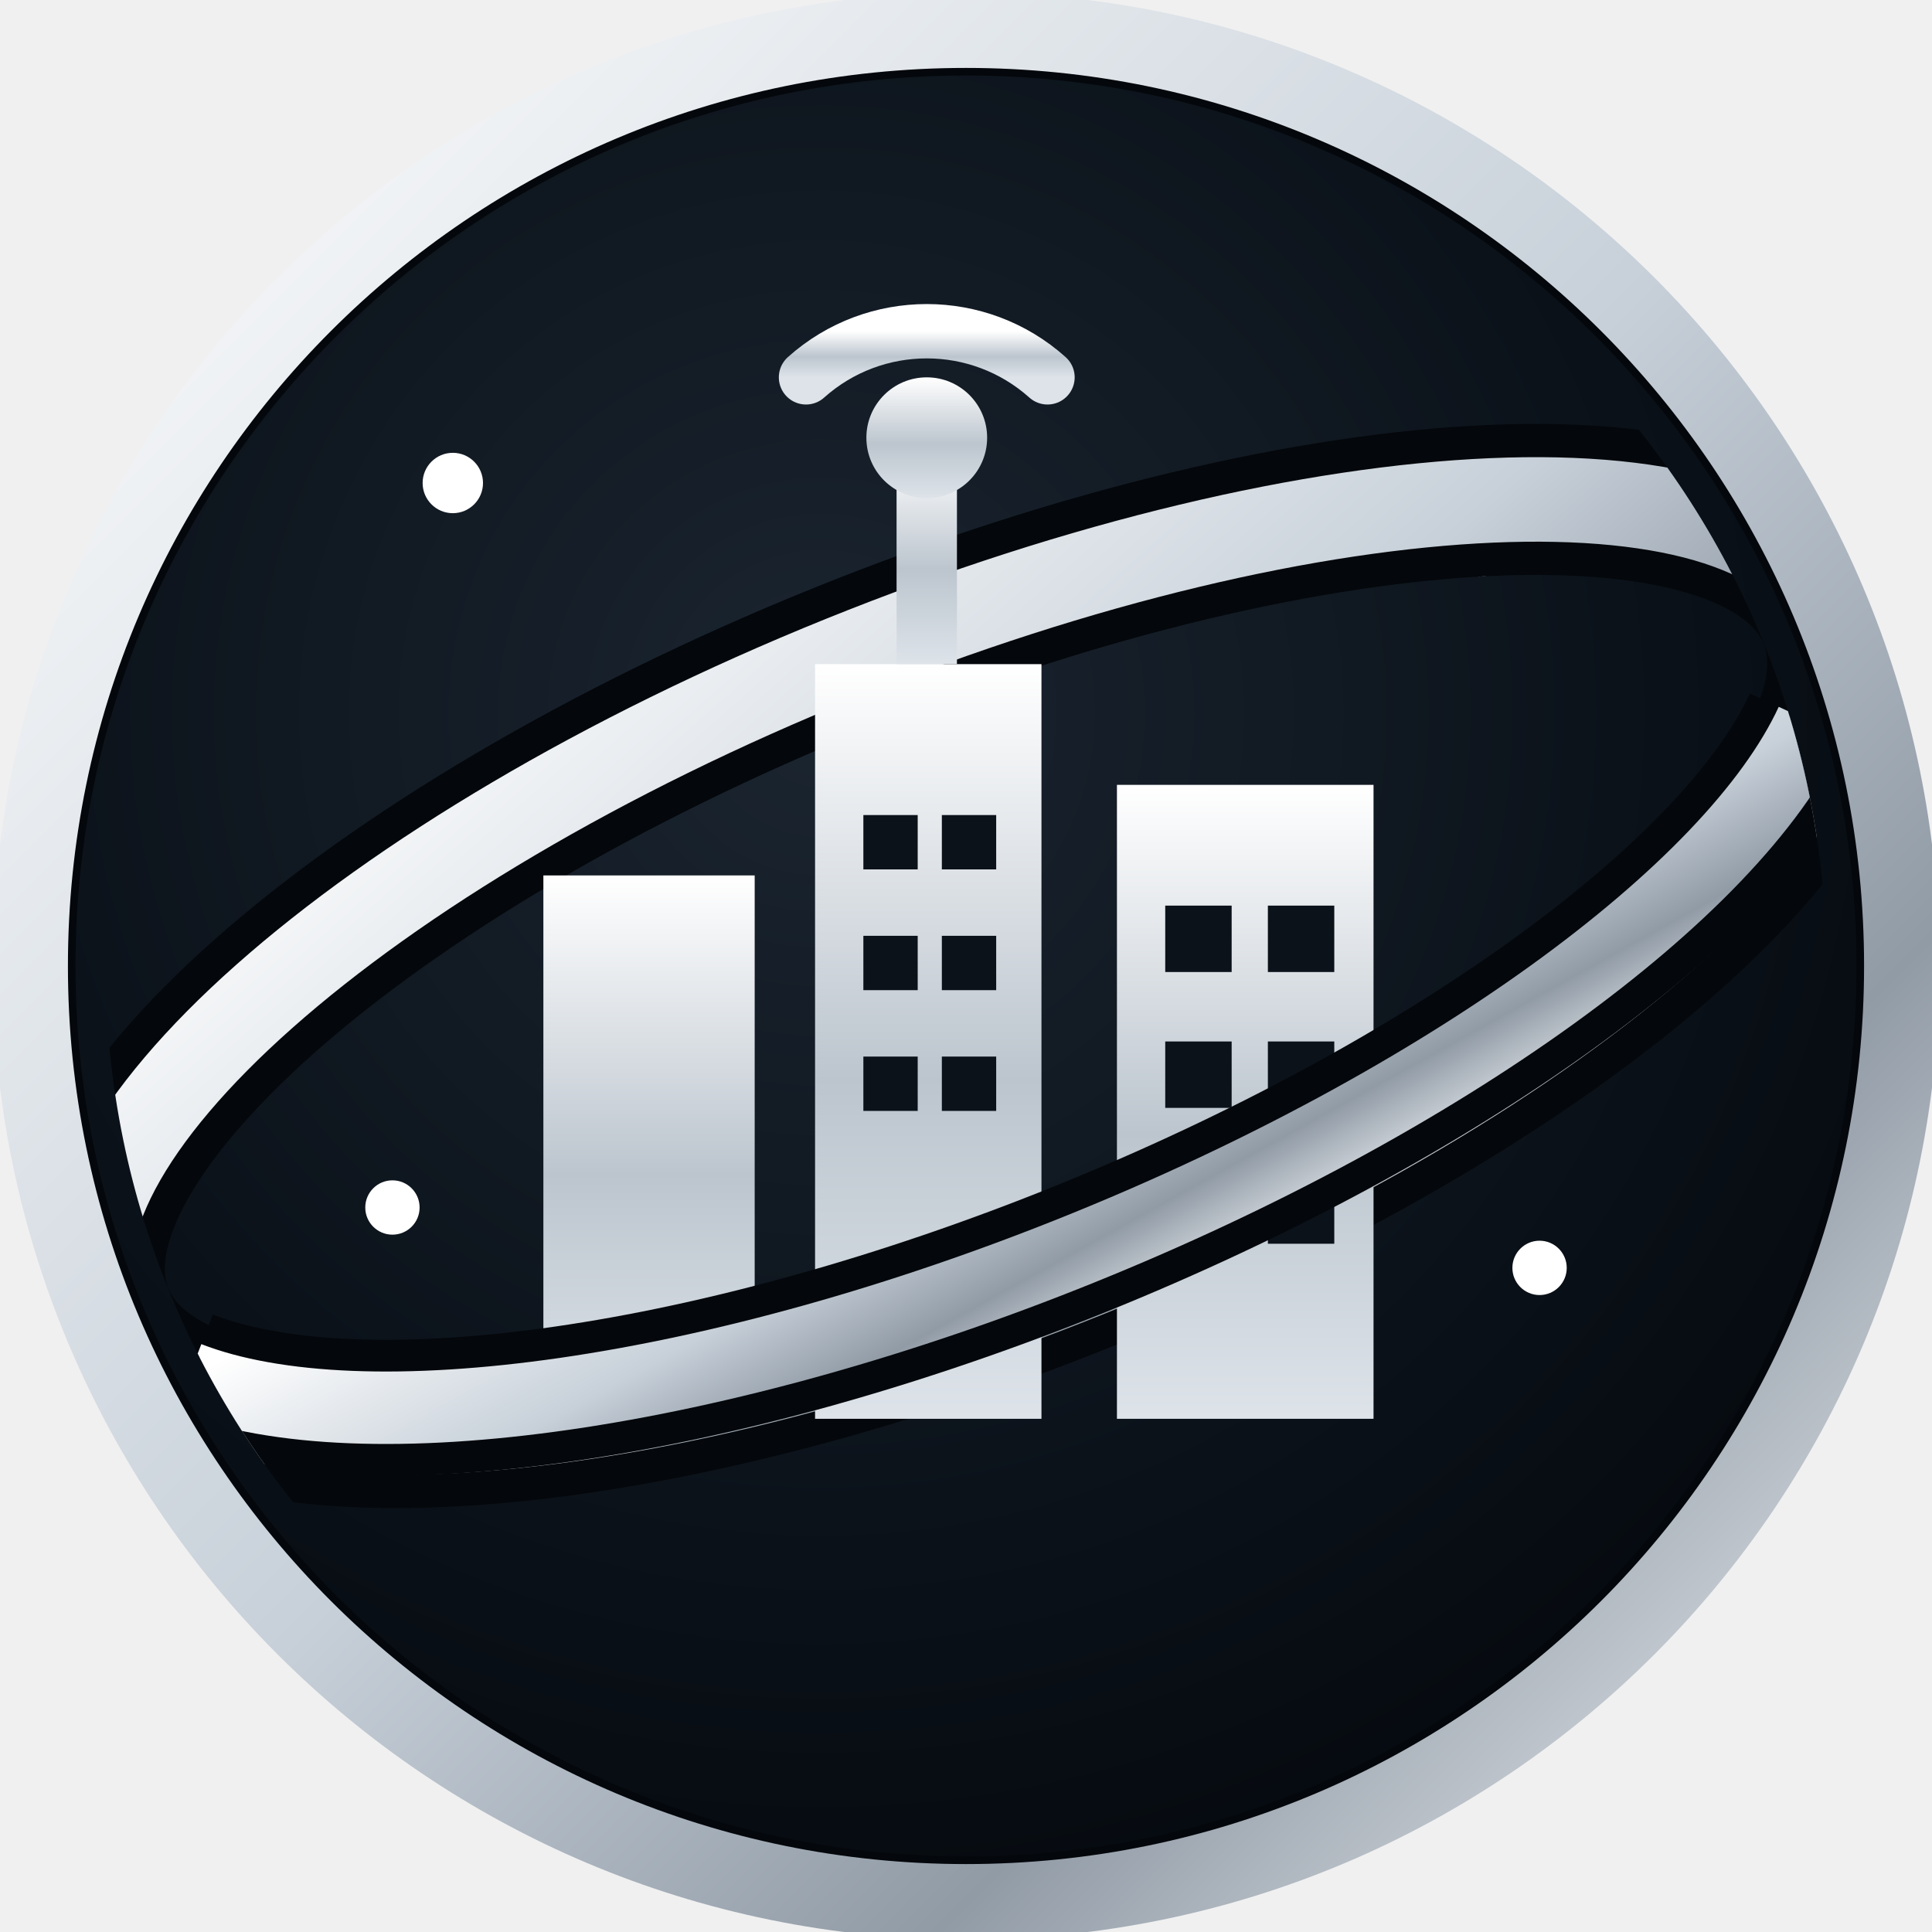
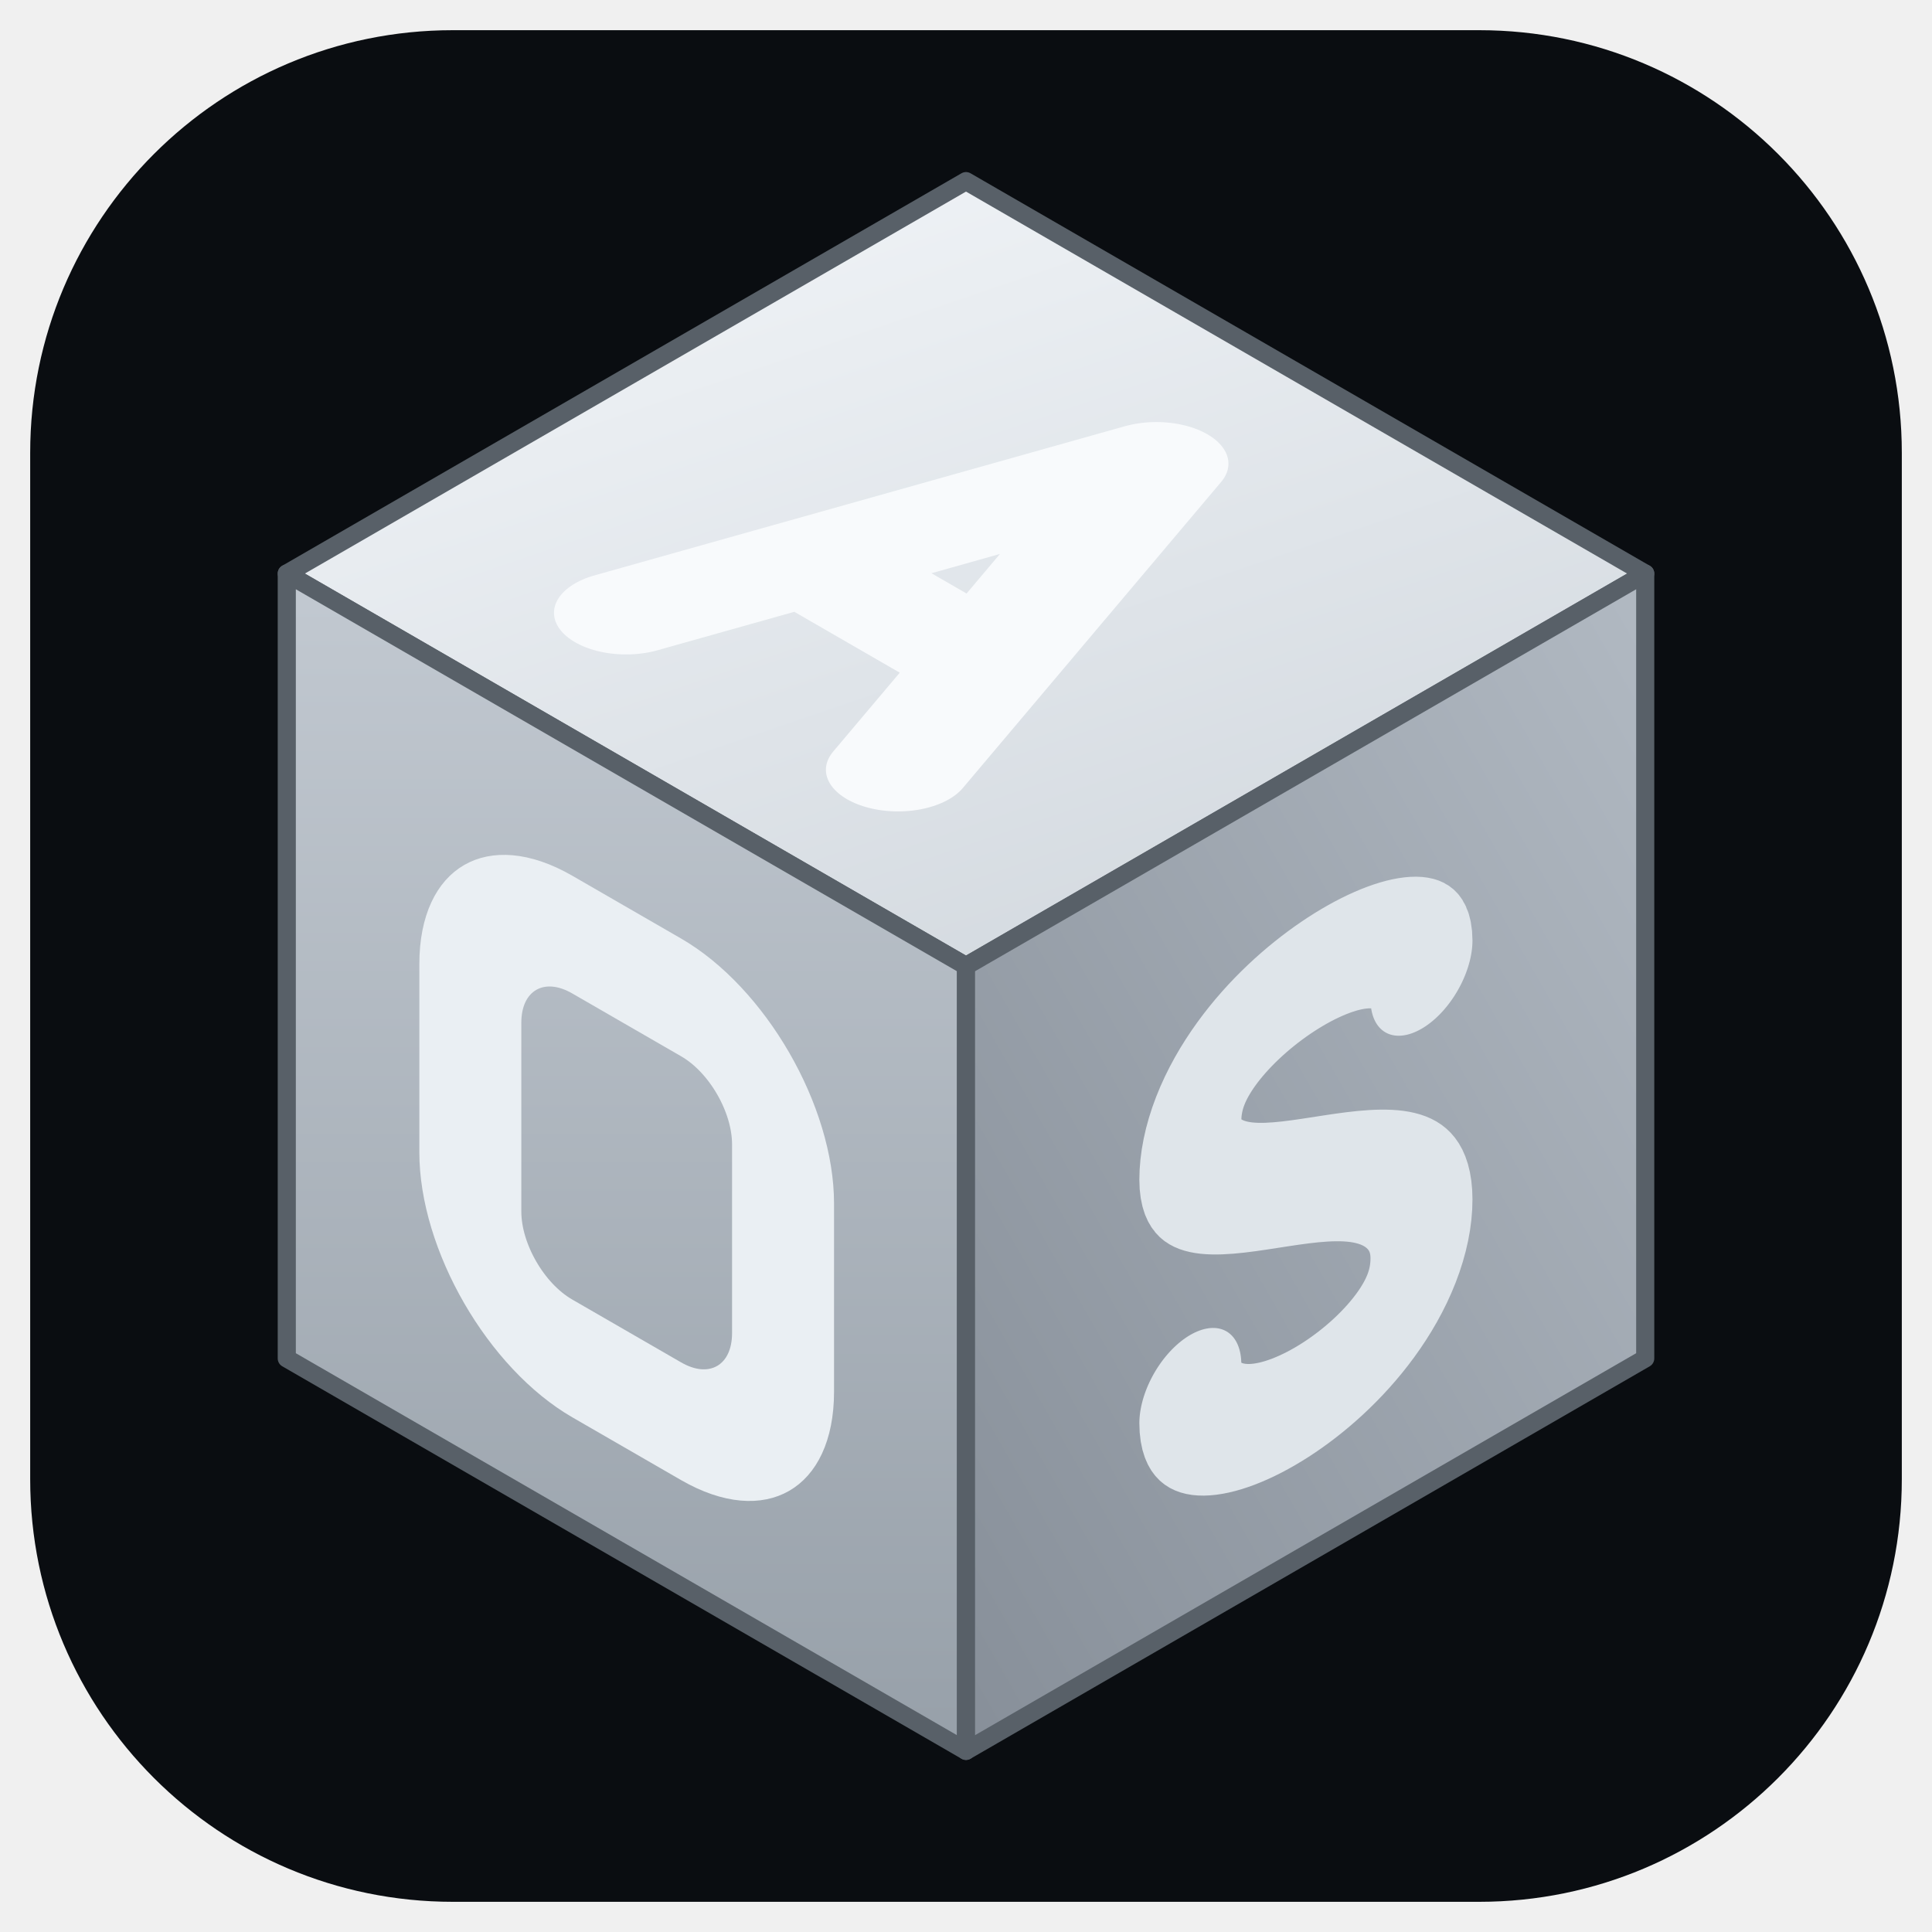
<svg xmlns="http://www.w3.org/2000/svg" width="64" height="64" viewBox="0 0 64 64" fill="none" role="img" aria-label="ATLAS OS">
  <defs>
-     <radialGradient id="s" cx="42%" cy="36%" r="80%">
-       <stop offset="0%" stop-color="#1b2530" />
-       <stop offset="55%" stop-color="#0b121a" />
-       <stop offset="100%" stop-color="#03060a" />
-     </radialGradient>
-     <linearGradient id="c" x1="0" y1="0" x2="1" y2="1">
-       <stop offset="0%" stop-color="#ffffff" />
-       <stop offset="50%" stop-color="#c7d0d9" />
-       <stop offset="75%" stop-color="#919ba6" />
-       <stop offset="100%" stop-color="#f3f6f9" />
+     <linearGradient id="t" x1="0" y1="0" x2="0.6" y2="1">
+       <stop offset="0%" stop-color="#f4f7fa" />
+       <stop offset="100%" stop-color="#d4dae0" />
    </linearGradient>
-     <linearGradient id="cv" x1="0" y1="0" x2="0" y2="1">
-       <stop offset="0%" stop-color="#ffffff" />
-       <stop offset="55%" stop-color="#bcc5ce" />
-       <stop offset="100%" stop-color="#dde3e9" />
+     <linearGradient id="l" x1="0" y1="0" x2="0" y2="1">
+       <stop offset="0%" stop-color="#c2c9d1" />
+       <stop offset="100%" stop-color="#97a0a9" />
+     </linearGradient>
+     <linearGradient id="r" x1="1" y1="0" x2="0" y2="1">
+       <stop offset="0%" stop-color="#b1b9c2" />
+       <stop offset="100%" stop-color="#878f99" />
    </linearGradient>
  </defs>
-   <circle cx="32" cy="32" r="31" fill="#04070b" />
-   <circle cx="32" cy="32" r="29.5" fill="url(#s)" />
-   <circle cx="32" cy="32" r="31" fill="none" stroke="url(#c)" stroke-width="2.5" />
-   <clipPath id="d">
-     <circle cx="32" cy="32" r="28.5" />
-   </clipPath>
-   <g clip-path="url(#d)">
-     <g fill="#fff">
-       <circle cx="15" cy="16" r="1" />
-       <circle cx="49" cy="18" r="1.1" />
-       <circle cx="13" cy="40" r=".9" />
-       <circle cx="51" cy="42" r=".9" />
-     </g>
-     <g transform="rotate(-22 32 32)">
-       <ellipse cx="32" cy="32" rx="31" ry="11" fill="none" stroke="#04070b" stroke-width="5" />
-       <ellipse cx="32" cy="32" rx="31" ry="11" fill="none" stroke="url(#c)" stroke-width="2.8" />
-     </g>
-     <g fill="url(#cv)">
-       <rect x="18" y="29" width="7" height="18" />
-       <rect x="27" y="22" width="7.5" height="25" />
-       <rect x="29.7" y="15" width="2" height="7" />
-       <circle cx="30.7" cy="14.5" r="2" />
-       <rect x="37" y="26" width="8.5" height="21" />
-     </g>
-     <g fill="#0b121a">
-       <rect x="38.6" y="30" width="2.2" height="2.2" />
-       <rect x="42" y="30" width="2.2" height="2.2" />
-       <rect x="38.6" y="34.5" width="2.2" height="2.2" />
-       <rect x="42" y="34.5" width="2.2" height="2.2" />
-       <rect x="38.6" y="39" width="2.2" height="2.2" />
-       <rect x="42" y="39" width="2.2" height="2.2" />
-       <rect x="28.6" y="27" width="1.8" height="1.8" />
-       <rect x="31.2" y="27" width="1.8" height="1.8" />
-       <rect x="28.6" y="31" width="1.8" height="1.8" />
-       <rect x="31.2" y="31" width="1.8" height="1.8" />
-       <rect x="28.6" y="35" width="1.8" height="1.8" />
-       <rect x="31.2" y="35" width="1.8" height="1.8" />
-     </g>
-     <g fill="none" stroke="url(#cv)" stroke-linecap="round">
-       <path d="M26.7 12.5 a6 6 0 0 1 8 0" stroke-width="1.8" />
-     </g>
-     <g transform="rotate(-22 32 32)">
-       <path d="M3 35 A31 11 0 0 0 61 35" fill="none" stroke="#04070b" stroke-width="4.5" />
-       <path d="M3 35 A31 11 0 0 0 61 35" fill="none" stroke="url(#c)" stroke-width="2.4" />
-     </g>
+   <rect x="1" y="1" width="62" height="62" rx="14" fill="#0a0d11" />
+   <polygon points="32,6 54.5,19 32,32 9.5,19" fill="url(#t)" stroke="#586068" stroke-width="0.6" stroke-linejoin="round" />
+   <polygon points="9.5,19 32,32 32,58 9.5,45" fill="url(#l)" stroke="#586068" stroke-width="0.6" stroke-linejoin="round" />
+   <polygon points="32,32 54.5,19 54.5,45 32,58" fill="url(#r)" stroke="#586068" stroke-width="0.6" stroke-linejoin="round" />
+   <g transform="matrix(0.2252,0.13,-0.2252,0.13,32,6)" stroke="#f8fafc" stroke-width="15" stroke-linecap="round" stroke-linejoin="round" fill="none">
+     <path d="M30 80 L50 22 L70 80 M38 60 L62 60" />
+   </g>
+   <g transform="matrix(0.2252,0.13,0,0.26,9.5,19)" stroke="#eaeff3" stroke-width="15" stroke-linecap="round" stroke-linejoin="round" fill="none">
+     <rect x="27" y="25" width="46" height="54" rx="15" />
+   </g>
+   <g transform="matrix(0.2252,-0.13,0,0.26,32,32)" stroke="#dfe5ea" stroke-width="15" stroke-linecap="round" stroke-linejoin="round" fill="none">
+     <path d="M67 34 C67 23 33 23 33 40 C33 53 67 51 67 67 C67 84 33 84 33 71" />
  </g>
</svg>
